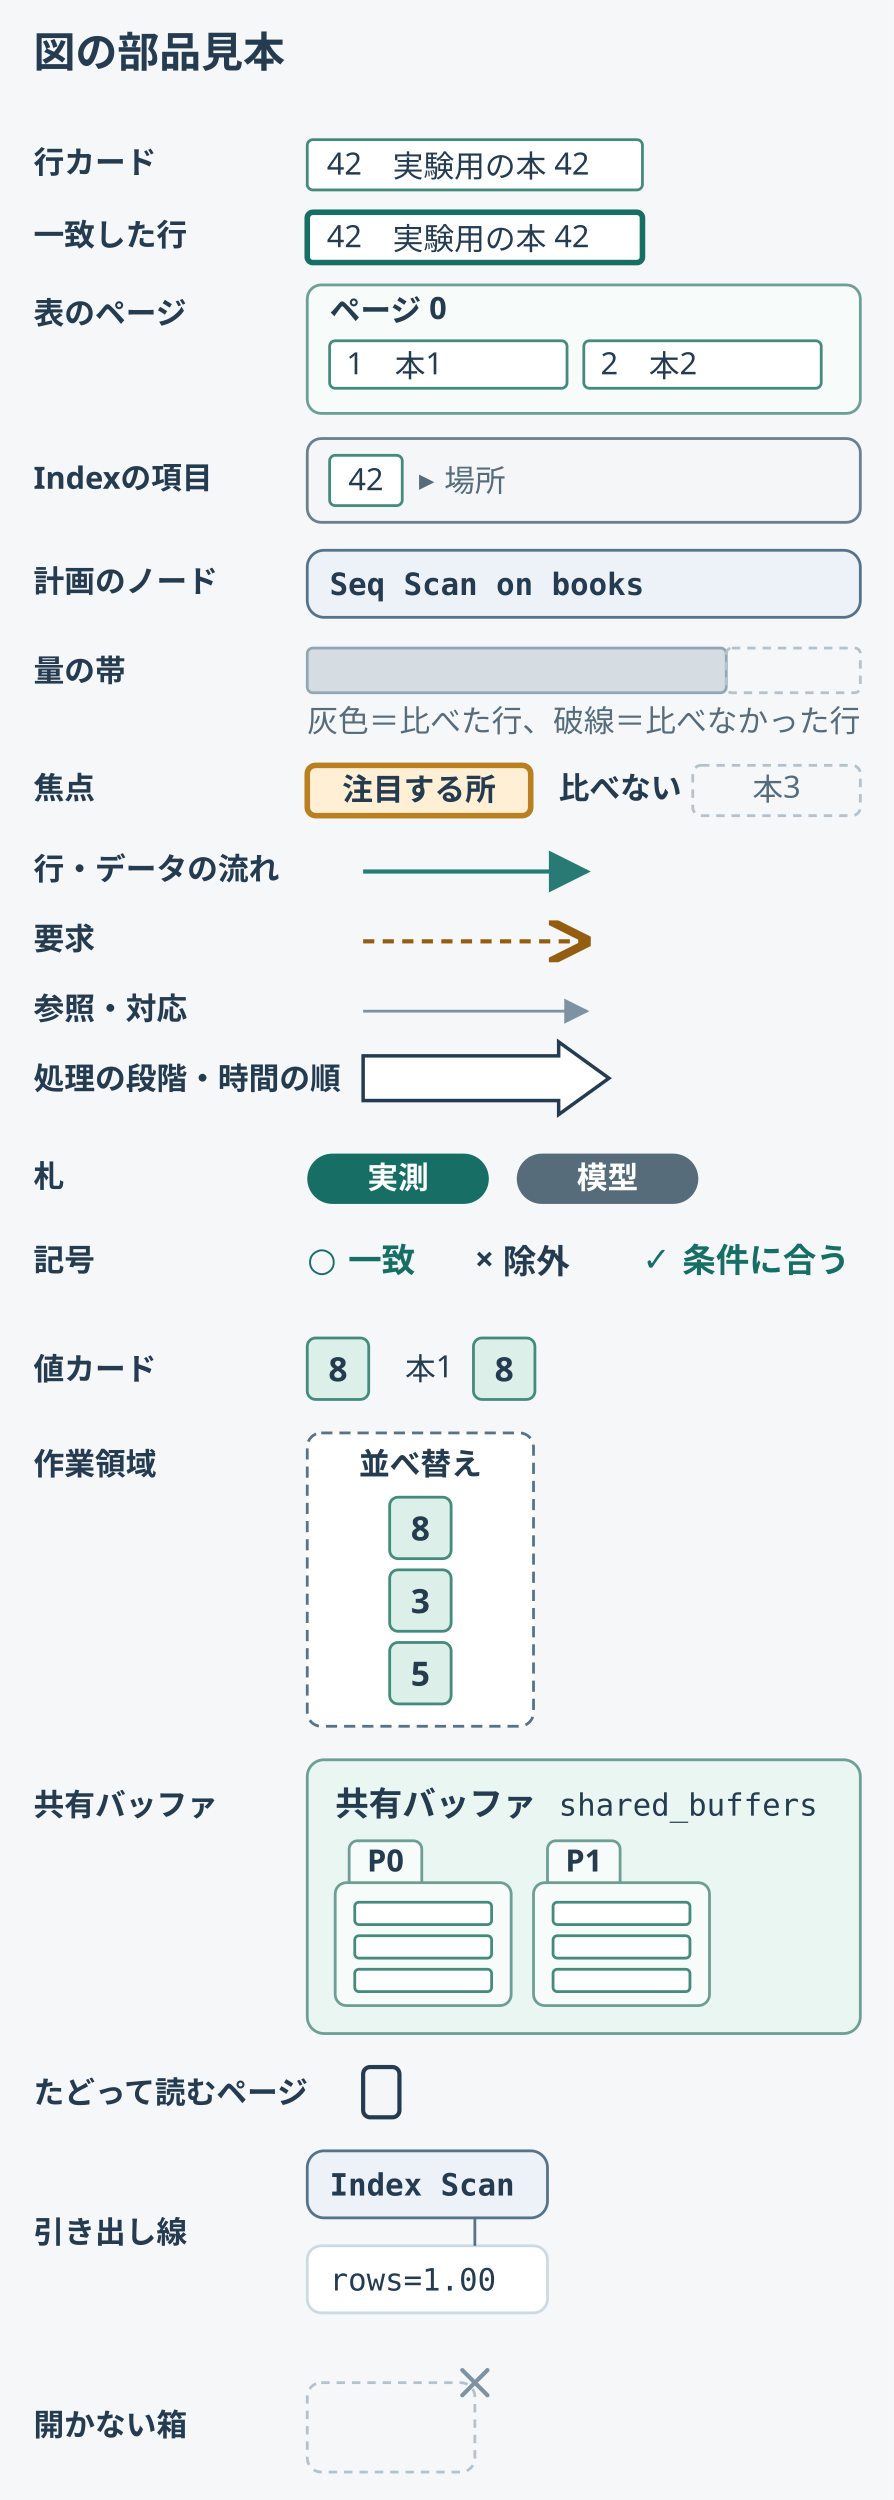
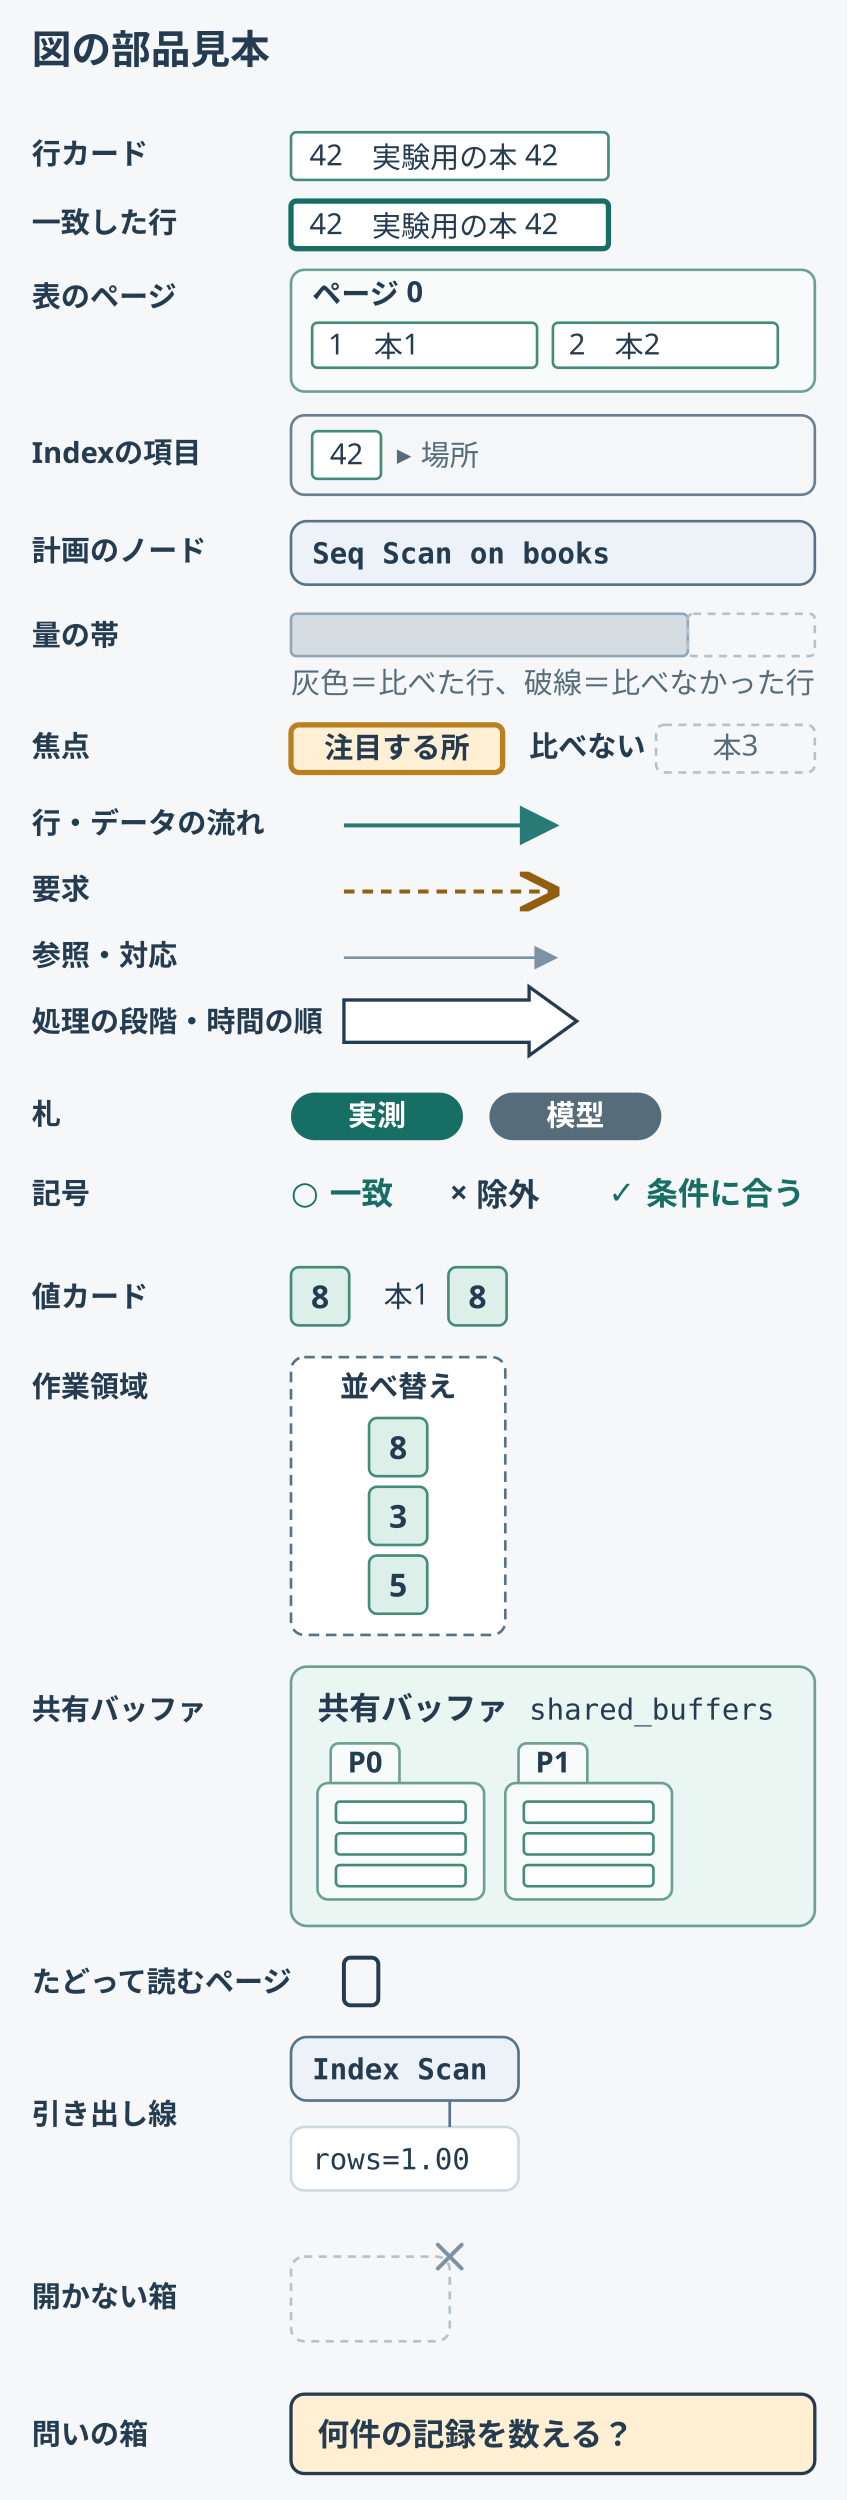
- <svg xmlns="http://www.w3.org/2000/svg" width="640" height="1790" viewBox="0 0 640 1790" role="img" aria-labelledby="title">
+ <svg xmlns="http://www.w3.org/2000/svg" width="640" height="1890" viewBox="0 0 640 1890" role="img" aria-labelledby="title">
  <defs>
    <marker id="flow" markerWidth="10" markerHeight="10" refX="9" refY="5" orient="auto">
      <path d="M0 0L10 5L0 10z" fill="#277b74" />
    </marker>
    <marker id="req" markerWidth="10" markerHeight="10" refX="9" refY="5" orient="auto">
      <path d="M0 0L10 5L0 10" fill="none" stroke="#945e11" stroke-width="2" />
    </marker>
    <marker id="ref" markerWidth="9" markerHeight="9" refX="8" refY="4.5" orient="auto">
      <path d="M0 0L9 4.5L0 9z" fill="#7d93a3" />
    </marker>
  </defs>
  <style>
text{font-family:"Hiragino Sans","Noto Sans JP",sans-serif;font-size:24px;fill:#243b50}
.h{font-size:30px;font-weight:700}.b{font-weight:700}.s{font-size:22px}.m{font-size:22px;fill:#566c7b}
.mono{font-family:ui-monospace,Menlo,monospace;font-size:22px}.tag{font-size:22px;font-weight:700;fill:#fff}
.teal{fill:#176e65}.brown{fill:#945e11}.real{fill:#176e65}.model{fill:#566c7b}
.panel{fill:#fff;stroke:#cedae1;stroke-width:2}.node{fill:#ecf2f8;stroke:#56738a;stroke-width:2}
.row{fill:#fff;stroke:#448b7c;stroke-width:2}.match{fill:#fff;stroke:#176e65;stroke-width:4}
.page{fill:#f7fbf9;stroke:#6d9f94;stroke-width:2}.ipage{fill:#f4f6f8;stroke:#6b7f8e;stroke-width:2}
.band{fill:#d5dde3;stroke:#92a7b5;stroke-width:2}.skip{fill:none;stroke:#b5c2cc;stroke-width:2;stroke-dasharray:6 5}
.hot{fill:#fff0d5;stroke:#b88020;stroke-width:4}.ghost{fill:#f5f7f9;stroke:#b5c2cc;stroke-width:2;stroke-dasharray:6 5}
.flow{fill:none;stroke:#277b74;stroke-width:3;marker-end:url(#flow)}.req{fill:none;stroke:#945e11;stroke-width:3;stroke-dasharray:8 6;marker-end:url(#req)}
.ref{fill:none;stroke:#7d93a3;stroke-width:2;marker-end:url(#ref)}.step{fill:#fff;stroke:#243b50;stroke-width:2.5}
.spine{fill:#e9f3f4;stroke:#243b50;stroke-width:1.5}
.work{fill:#fff;stroke:#56738a;stroke-width:2;stroke-dasharray:8 5}.val{fill:#dcefe8;stroke:#448b7c;stroke-width:2}.buffer{fill:#eaf6f1;stroke:#6d9f94;stroke-width:2}
.route{fill:#f4f6f8;stroke:#243b50;stroke-width:3}.leader{fill:none;stroke:#56738a;stroke-width:2}
  </style>
-   <rect width="640" height="1790" fill="#f5f7f9" />
+   <rect width="640" height="1890" fill="#f5f7f9" />
  <text x="24" y="48" class="h">図の部品見本</text>
  <g id="row-card">
    <text x="24" y="124" class="s b">行カード</text>
    <rect x="220" y="100" width="240" height="36" rx="4" class="row" />
    <text x="234" y="125" class="s">42　実験用の本 42</text>
  </g>
  <g id="match-card">
    <text x="24" y="176" class="s b">一致した行</text>
    <rect x="220" y="152" width="240" height="36" rx="4" class="match" />
    <text x="234" y="177" class="s">42　実験用の本 42</text>
  </g>
  <g id="table-page">
    <text x="24" y="232" class="s b">表のページ</text>
    <rect x="220" y="204" width="396" height="92" rx="10" class="page" />
    <text x="236" y="230" class="s b">ページ 0</text>
    <rect x="236" y="244" width="170" height="34" rx="4" class="row" />
    <text x="248" y="268" class="s">1　本1</text>
    <rect x="418" y="244" width="170" height="34" rx="4" class="row" />
    <text x="430" y="268" class="s">2　本2</text>
  </g>
  <g id="index-entry">
    <text x="24" y="350" class="s b">Indexの項目</text>
    <rect x="220" y="314" width="396" height="60" rx="10" class="ipage" />
    <rect x="236" y="326" width="52" height="36" rx="4" class="row" />
    <text x="262" y="351" text-anchor="middle" class="s">42</text>
    <text x="300" y="351" class="s m">▸ 場所</text>
  </g>
  <g id="plan-node">
    <text x="24" y="424" class="s b">計画のノード</text>
    <rect x="220" y="394" width="396" height="48" rx="12" class="node" />
    <text x="236" y="426" class="mono b">Seq Scan on books</text>
  </g>
  <g id="quantity-band">
    <text x="24" y="488" class="s b">量の帯</text>
    <rect x="220" y="464" width="300" height="32" rx="4" class="band" />
    <rect x="520" y="464" width="96" height="32" rx="4" class="skip" />
    <text x="220" y="524" class="m">灰色＝比べた行、破線＝比べなかった行</text>
  </g>
  <g id="emphasis">
    <text x="24" y="572" class="s b">焦点</text>
    <rect x="220" y="548" width="160" height="36" rx="6" class="hot" />
    <text x="300" y="573" text-anchor="middle" class="s b">注目する所</text>
    <text x="400" y="572" class="s b">比べない</text>
    <rect x="496" y="548" width="120" height="36" rx="6" class="ghost" />
    <text x="556" y="573" text-anchor="middle" class="m">本3</text>
  </g>
  <g id="arrows">
    <text x="24" y="630" class="s b">行・データの流れ</text>
    <path d="M260 624 H420" class="flow" />
    <text x="24" y="680" class="s b">要求</text>
    <path d="M260 674 H420" class="req" />
    <text x="24" y="730" class="s b">参照・対応</text>
    <path d="M260 724 H420" class="ref" />
    <text x="24" y="780" class="s b">処理の段階・時間の順</text>
    <path d="M260 756 H400 V746 L436 772 L400 798 V788 H260 Z" class="step" />
  </g>
  <g id="tags">
    <text x="24" y="850" class="s b">札</text>
    <rect x="220" y="826" width="130" height="36" rx="18" class="real" />
    <text x="285" y="851" text-anchor="middle" class="tag">実測</text>
    <rect x="370" y="826" width="130" height="36" rx="18" class="model" />
    <text x="435" y="851" text-anchor="middle" class="tag">模型</text>
  </g>
  <g id="marks">
    <text x="24" y="910" class="s b">記号</text>
    <text x="220" y="910" class="b teal">○ 一致</text>
    <text x="340" y="910" class="b">× 除外</text>
    <text x="460" y="910" class="b teal">✓ 条件に合う</text>
  </g>
  <g id="value-card">
    <text x="24" y="988" class="s b">値カード</text>
    <rect x="220" y="958" width="44" height="44" rx="6" class="val" />
    <text x="242" y="989" text-anchor="middle" class="b">8</text>
    <text x="290" y="988" class="s">本1</text>
    <rect x="339" y="958" width="44" height="44" rx="6" class="val" />
    <text x="361" y="989" text-anchor="middle" class="b">8</text>
  </g>
  <g id="work-area">
    <text x="24" y="1056" class="s b">作業領域</text>
    <rect x="220" y="1026" width="162" height="210" rx="10" class="work" />
    <text x="301" y="1056" text-anchor="middle" class="s b">並べ替え</text>
    <rect x="279" y="1072" width="44" height="44" rx="6" class="val" />
    <text x="301" y="1103" text-anchor="middle" class="b">8</text>
    <rect x="279" y="1124" width="44" height="44" rx="6" class="val" />
    <text x="301" y="1155" text-anchor="middle" class="b">3</text>
    <rect x="279" y="1176" width="44" height="44" rx="6" class="val" />
    <text x="301" y="1207" text-anchor="middle" class="b">5</text>
  </g>
  <g id="shared-buffers">
    <text x="24" y="1300" class="s b">共有バッファ</text>
    <rect x="220" y="1260" width="396" height="196" rx="12" class="buffer" />
    <text x="240" y="1300" class="b">共有バッファ</text>
    <text x="400" y="1300" class="mono">shared_buffers</text>
    <rect x="250" y="1318" width="52" height="36" rx="6" class="page" />
    <rect x="240" y="1348" width="126" height="88" rx="8" class="page" />
    <rect x="254" y="1362" width="98" height="16" rx="3" class="row" />
    <rect x="254" y="1386" width="98" height="16" rx="3" class="row" />
    <rect x="254" y="1410" width="98" height="16" rx="3" class="row" />
    <text x="276" y="1340" text-anchor="middle" class="s b">P0</text>
    <rect x="392" y="1318" width="52" height="36" rx="6" class="page" />
    <rect x="382" y="1348" width="126" height="88" rx="8" class="page" />
    <rect x="396" y="1362" width="98" height="16" rx="3" class="row" />
    <rect x="396" y="1386" width="98" height="16" rx="3" class="row" />
    <rect x="396" y="1410" width="98" height="16" rx="3" class="row" />
    <text x="418" y="1340" text-anchor="middle" class="s b">P1</text>
  </g>
  <g id="route-page">
    <text x="24" y="1506" class="s b">たどって読むページ</text>
    <rect x="260" y="1480" width="26" height="36" rx="5" class="route" />
  </g>
  <g id="leader-line">
    <text x="24" y="1606" class="s b">引き出し線</text>
    <rect x="220" y="1540" width="172" height="48" rx="12" class="node" />
    <text x="236" y="1572" class="mono b">Index Scan</text>
    <rect x="220" y="1608" width="172" height="48" rx="10" class="panel" />
    <text x="236" y="1640" class="mono">rows=1.00</text>
    <path d="M340 1588 V1608" class="leader" />
  </g>
  <g id="unopened">
    <text x="24" y="1744" class="s b">開かない箱</text>
    <rect x="220" y="1706" width="120" height="64" rx="10" class="ghost" />
    <path d="M331 1697 L349 1715 M349 1697 L331 1715" fill="none" stroke="#7d93a3" stroke-width="3" stroke-linecap="round" />
  </g>
+   <g id="question-box">
+     <text x="24" y="1848" class="s b">問いの箱</text>
+     <rect x="220" y="1810" width="396" height="60" rx="10" fill="#fff0d3" stroke="#243b50" stroke-width="2.5" />
+     <text x="240" y="1849" class="b">何件の記録を数える？</text>
+   </g>
</svg>
